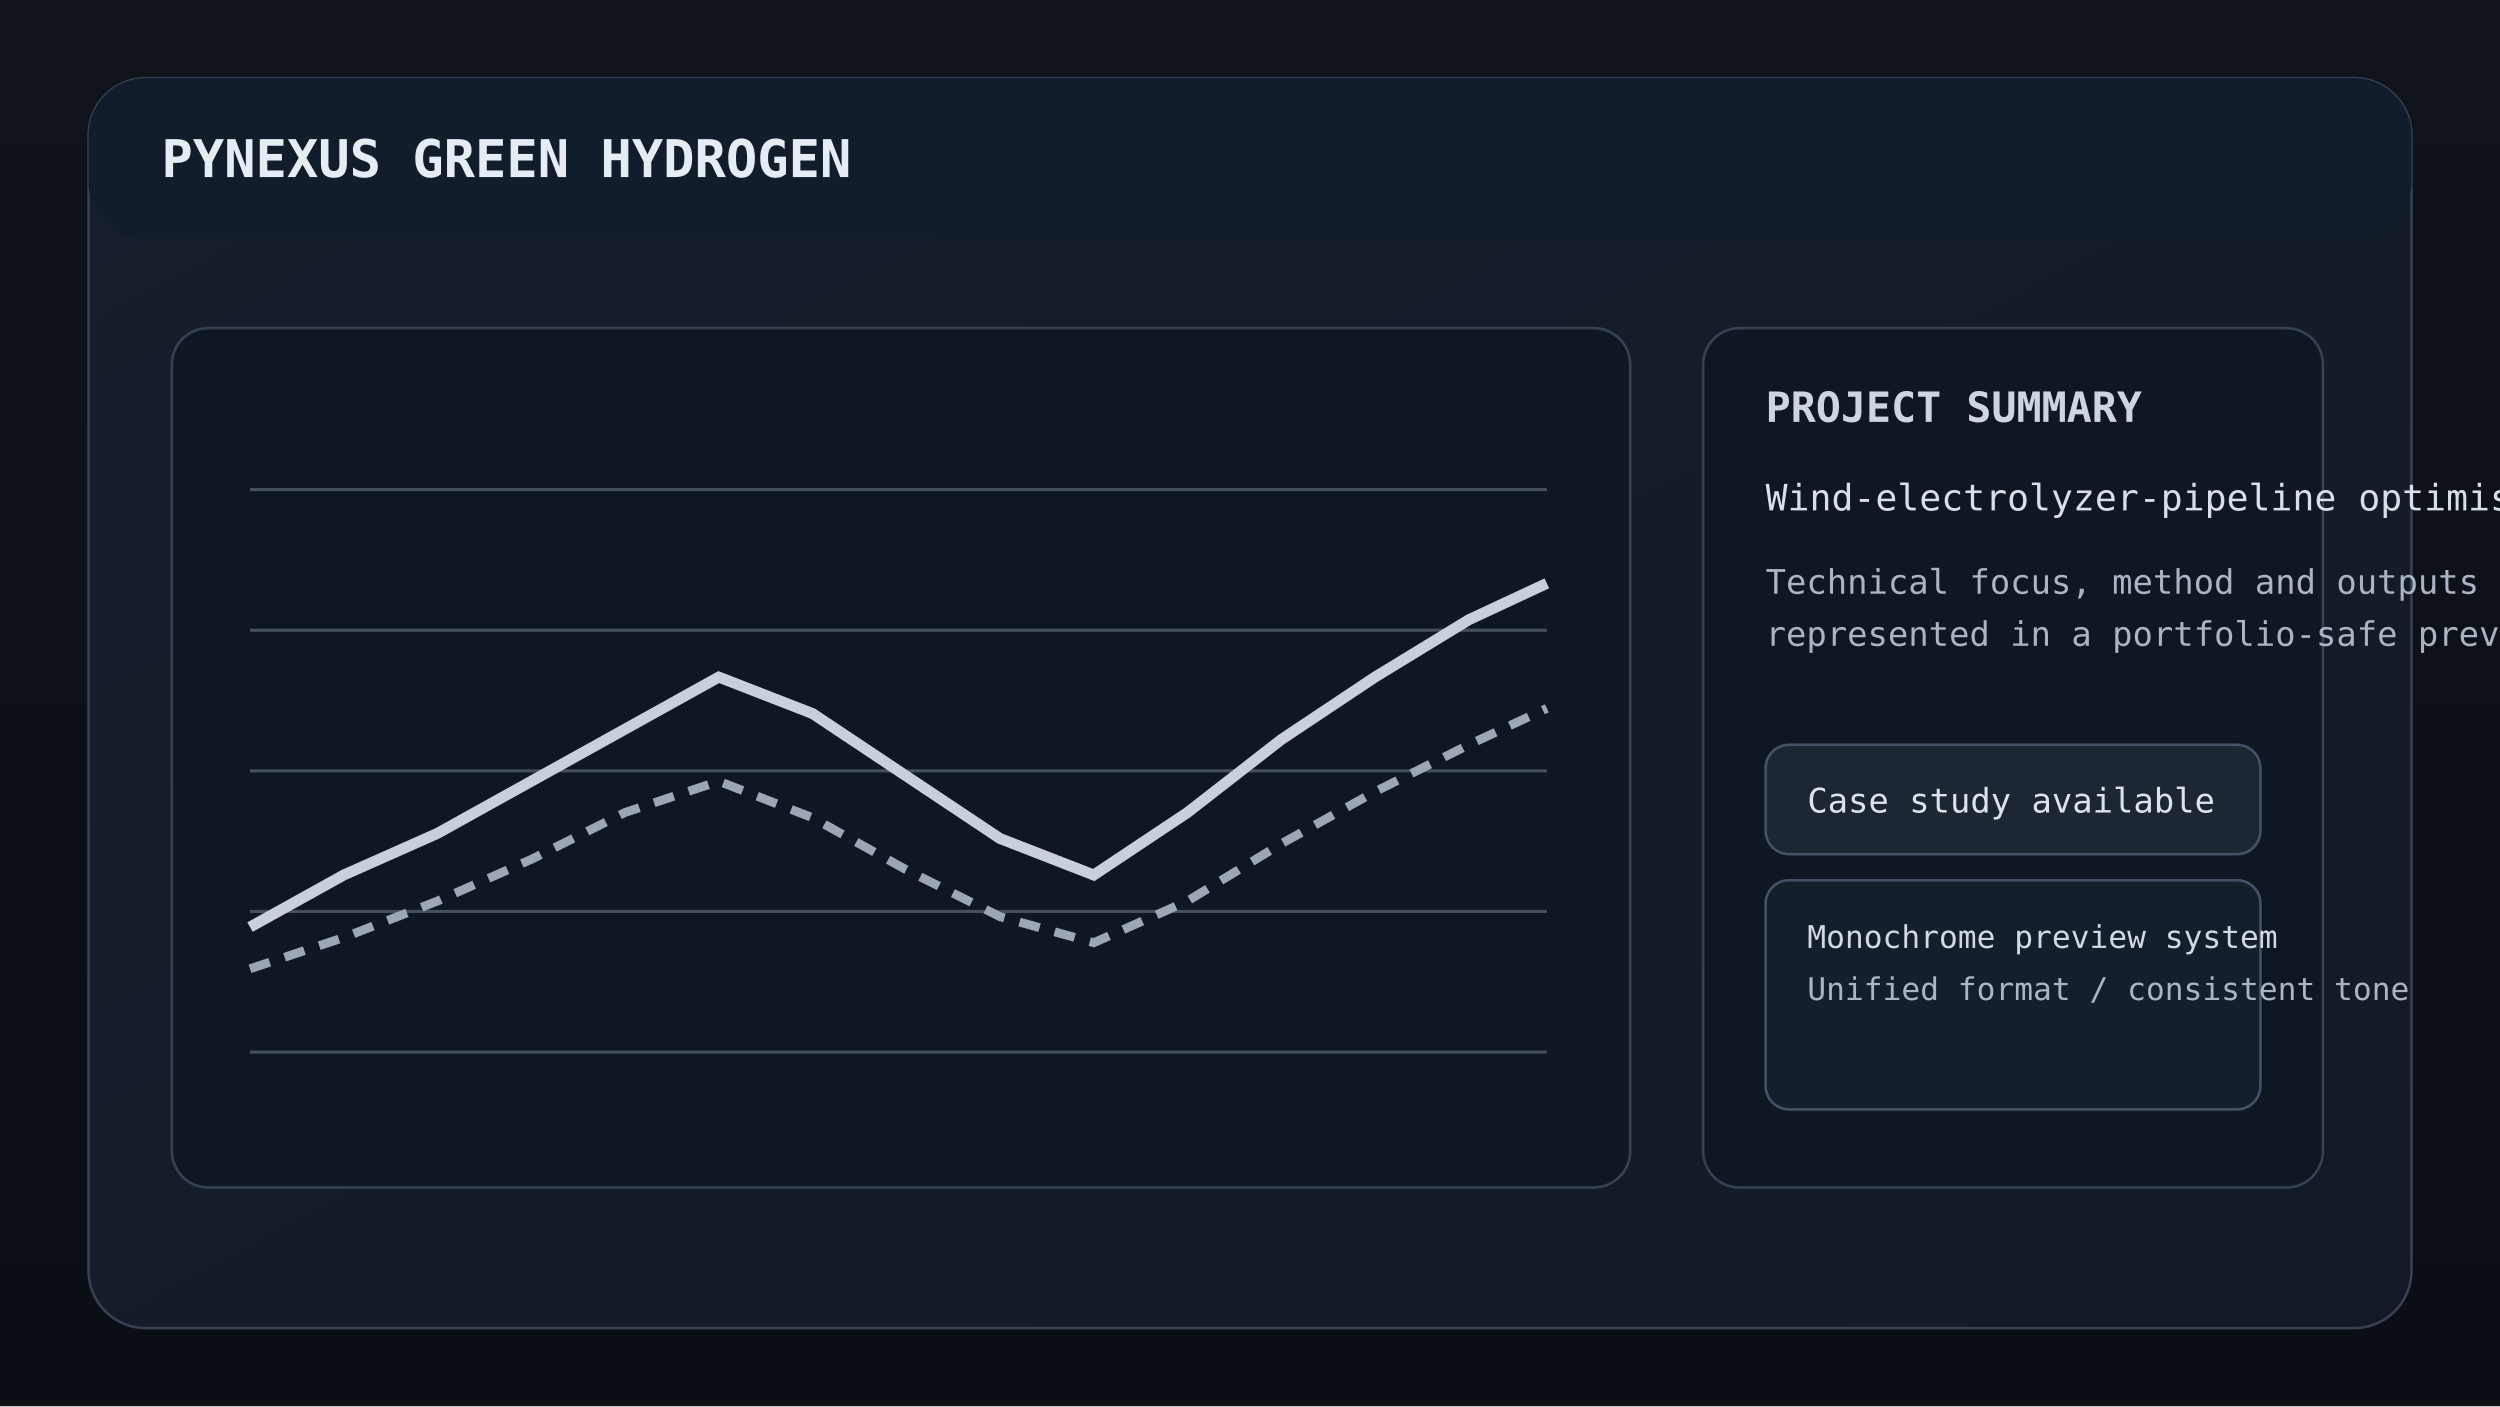
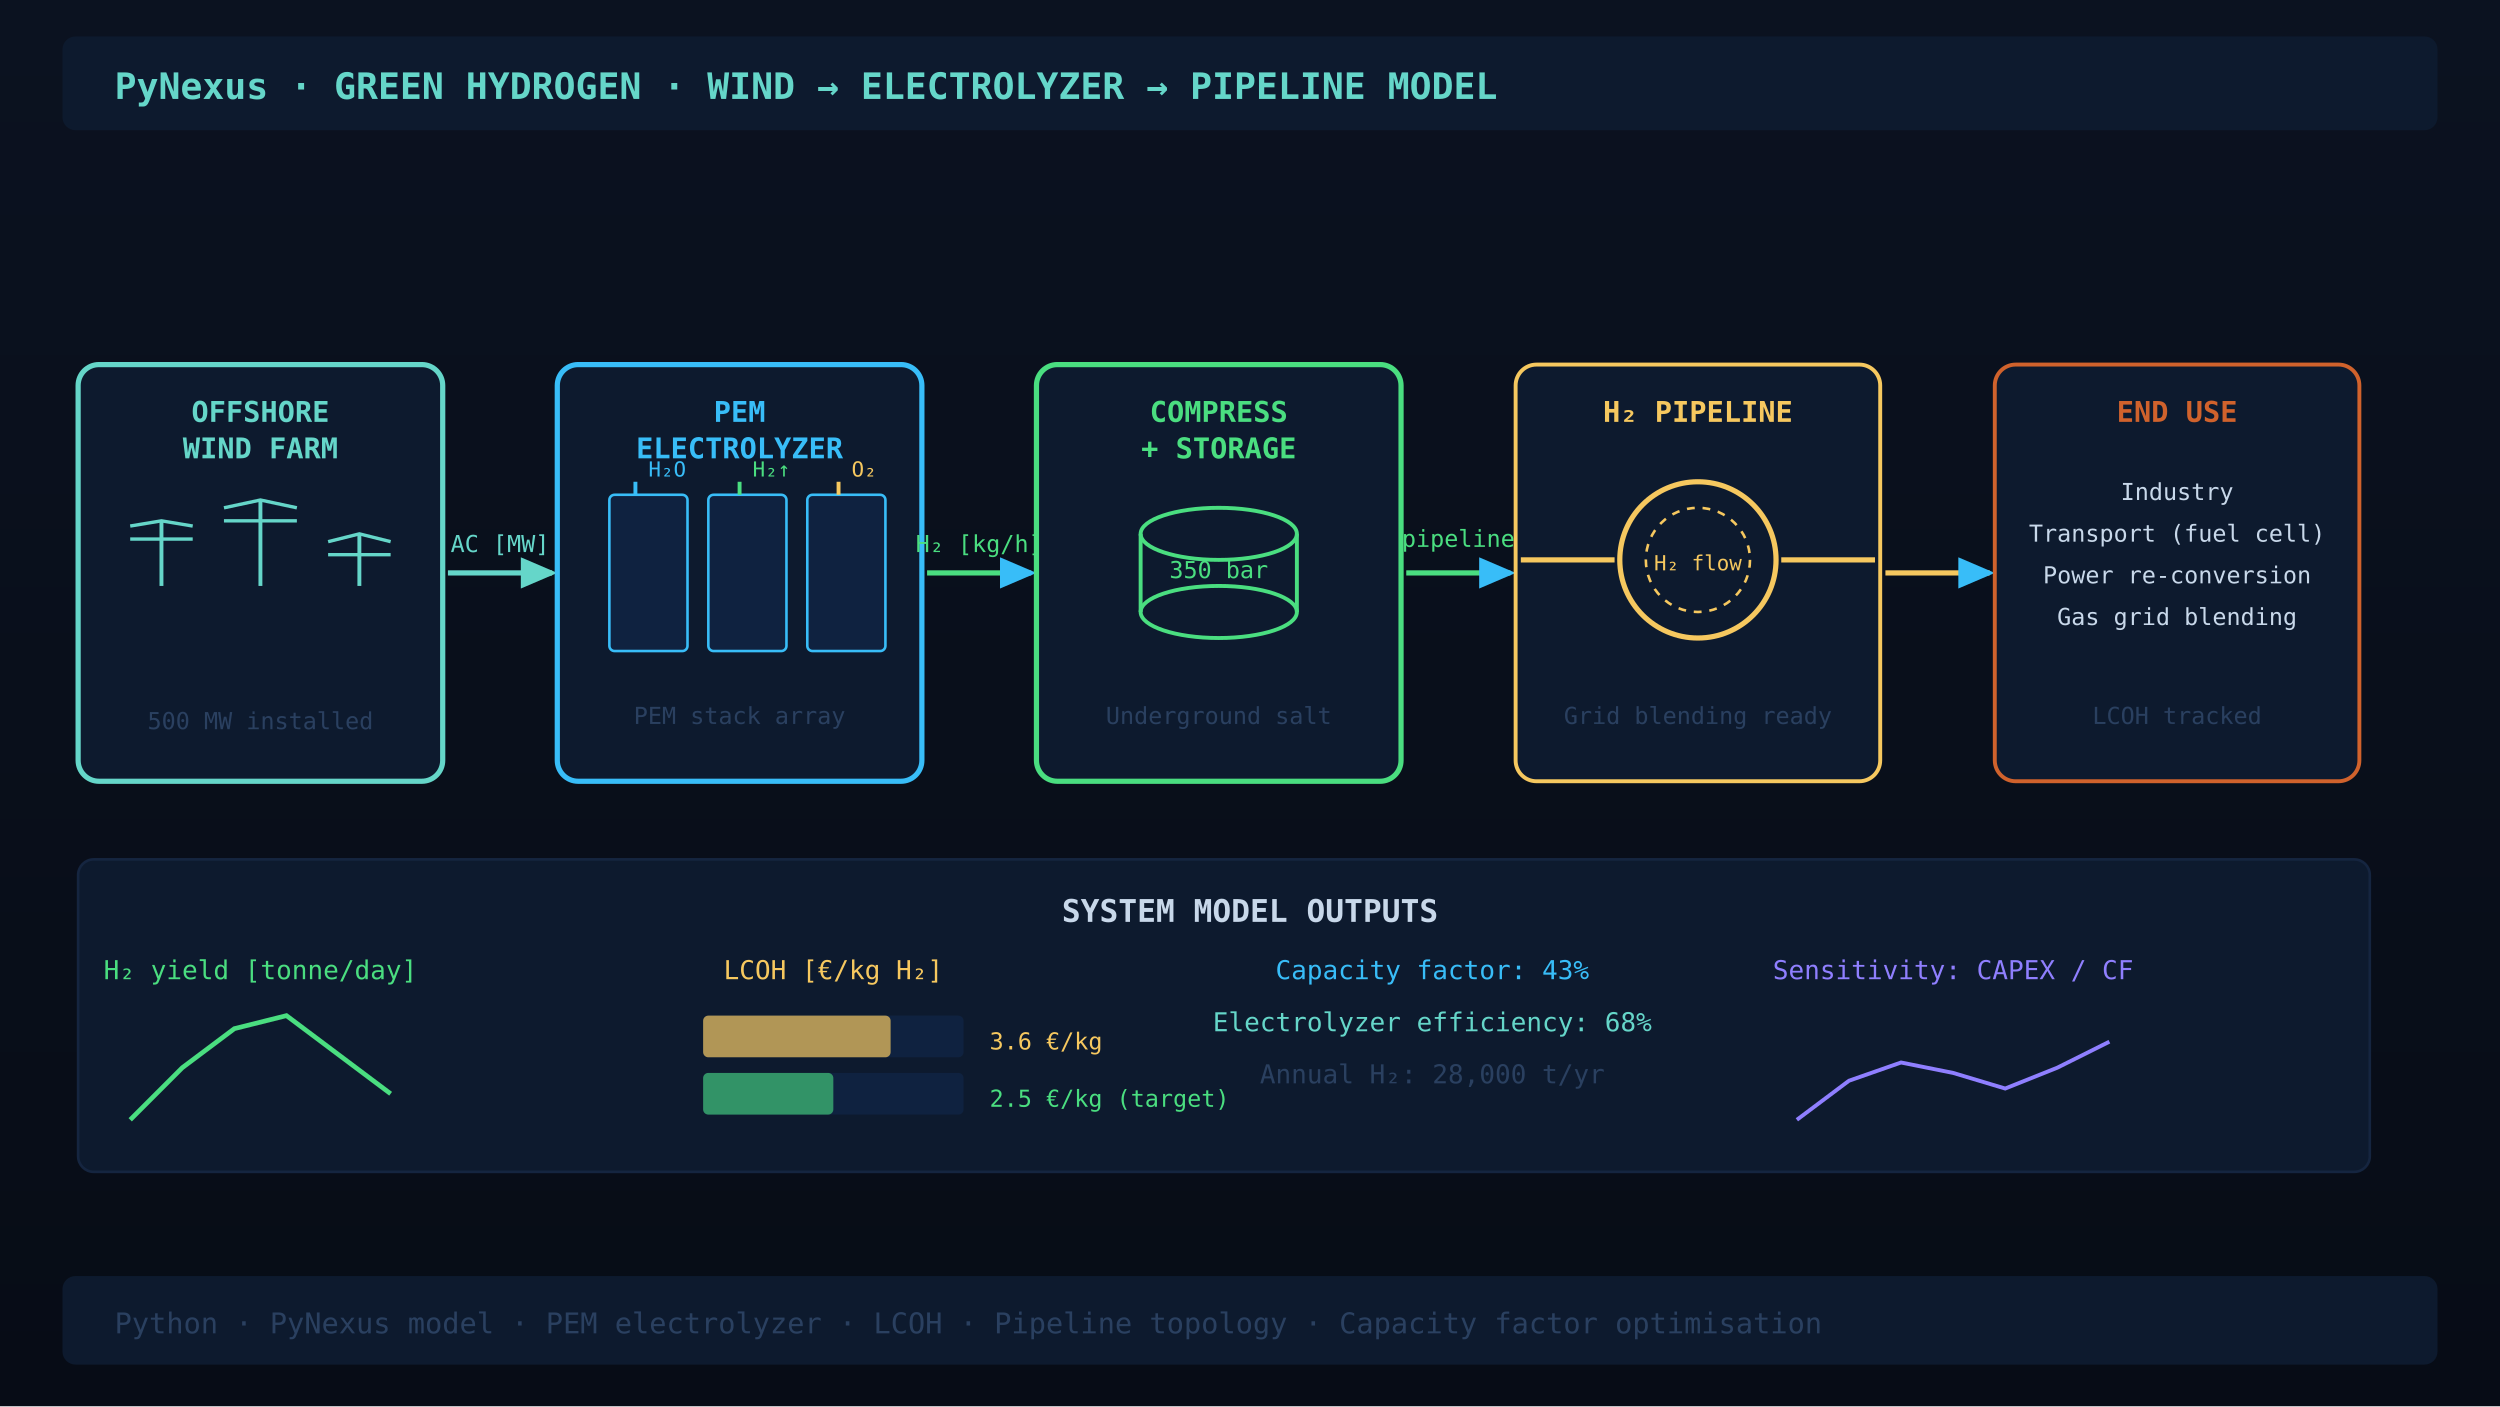
- <svg xmlns="http://www.w3.org/2000/svg" viewBox="0 0 960 540" role="img" aria-label="Wind-electrolyzer-pipeline optimisation">
+ <svg xmlns="http://www.w3.org/2000/svg" viewBox="0 0 960 540" role="img" aria-label="Green hydrogen wind-to-electrolyzer pipeline model">
  <defs>
    <linearGradient id="bg" x1="0" y1="0" x2="0" y2="1">
-       <stop offset="0" stop-color="#0f141b" />
-       <stop offset="1" stop-color="#0a0f15" />
+       <stop offset="0" stop-color="#0b1220" />
+       <stop offset="1" stop-color="#070c16" />
    </linearGradient>
-     <linearGradient id="panel" x1="0" y1="0" x2="1" y2="1">
-       <stop offset="0" stop-color="#161f2b" />
-       <stop offset="1" stop-color="#121a25" />
-     </linearGradient>
+     <marker id="arr" markerWidth="7" markerHeight="6" refX="6" refY="3" orient="auto">
+       <path d="M0,0 L0,6 L7,3 z" fill="#65d6c9" />
+     </marker>
+     <marker id="arb" markerWidth="7" markerHeight="6" refX="6" refY="3" orient="auto">
+       <path d="M0,0 L0,6 L7,3 z" fill="#38bdf8" />
+     </marker>
  </defs>
  <rect width="960" height="540" fill="url(#bg)" />
-   <rect x="34" y="30" width="892" height="480" rx="22" fill="url(#panel)" stroke="#354152" />
-   <rect x="34" y="30" width="892" height="62" rx="22" fill="#121d2b" />
-   <text x="62" y="68" fill="#e6ecf3" font-family="ui-monospace, SFMono-Regular, Menlo, monospace" font-size="20" font-weight="700">PYNEXUS GREEN HYDROGEN</text>
-   <rect x="66" y="126" width="560" height="330" rx="14" fill="#0f1722" stroke="#354152" />
-   <g stroke="#5d6876" stroke-width="1.2" opacity="0.7">
-     <line x1="96" y1="404" x2="594" y2="404" />
-     <line x1="96" y1="350" x2="594" y2="350" />
-     <line x1="96" y1="296" x2="594" y2="296" />
-     <line x1="96" y1="242" x2="594" y2="242" />
-     <line x1="96" y1="188" x2="594" y2="188" />
-   </g>
-   <polyline points="96,356 132,336 168,320 204,300 240,280 276,260 312,274 348,298 384,322 420,336 456,312 492,284 528,260 564,238 594,224" fill="none" stroke="#c8d0db" stroke-width="4.2" />
-   <polyline points="96,372 132,360 168,346 204,330 240,312 276,300 312,314 348,334 384,352 420,362 456,346 492,324 528,304 564,286 594,272" fill="none" stroke="#9ca6b5" stroke-width="3.4" stroke-dasharray="8 6" />
-   <rect x="654" y="126" width="238" height="330" rx="14" fill="#0f1722" stroke="#354152" />
-   <text x="678" y="162" fill="#cdd5df" font-family="ui-monospace,monospace" font-size="16" font-weight="700">PROJECT SUMMARY</text>
-   <text x="678" y="196" fill="#d7dfe8" font-family="ui-monospace,monospace" font-size="14">Wind-electrolyzer-pipeline optimisation</text>
-   <text x="678" y="228" fill="#aab4c2" font-family="ui-monospace,monospace" font-size="13">Technical focus, method and outputs</text>
-   <text x="678" y="248" fill="#aab4c2" font-family="ui-monospace,monospace" font-size="13">represented in a portfolio-safe preview</text>
-   <rect x="678" y="286" width="190" height="42" rx="9" fill="#1d2734" stroke="#445267" />
-   <text x="694" y="312" fill="#dce3ec" font-family="ui-monospace,monospace" font-size="13">Case study available</text>
-   <rect x="678" y="338" width="190" height="88" rx="9" fill="#151f2b" stroke="#445267" />
-   <text x="694" y="364" fill="#d0d9e4" font-family="ui-monospace,monospace" font-size="12">Monochrome preview system</text>
-   <text x="694" y="384" fill="#aab4c2" font-family="ui-monospace,monospace" font-size="12">Unified format / consistent tone</text>
+   <rect x="24" y="14" width="912" height="36" rx="5" fill="#0d1a2e" />
+   <text x="44" y="38" font-family="monospace" font-size="14" fill="#65d6c9" font-weight="bold">PyNexus · GREEN HYDROGEN · WIND → ELECTROLYZER → PIPELINE MODEL</text>
+   <rect x="30" y="140" width="140" height="160" rx="8" fill="#0d1a2e" stroke="#65d6c9" stroke-width="2" />
+   <text x="100" y="162" font-family="monospace" font-size="11" fill="#65d6c9" text-anchor="middle" font-weight="bold">OFFSHORE</text>
+   <text x="100" y="176" font-family="monospace" font-size="11" fill="#65d6c9" text-anchor="middle" font-weight="bold">WIND FARM</text>
+   <line x1="62" y1="200" x2="62" y2="225" stroke="#65d6c9" stroke-width="1.5" />
+   <line x1="50" y1="207" x2="74" y2="207" stroke="#65d6c9" stroke-width="1.3" />
+   <polyline points="50,202 62,200 74,202" fill="none" stroke="#65d6c9" stroke-width="1.3" />
+   <line x1="100" y1="192" x2="100" y2="225" stroke="#65d6c9" stroke-width="1.5" />
+   <line x1="86" y1="200" x2="114" y2="200" stroke="#65d6c9" stroke-width="1.3" />
+   <polyline points="86,195 100,192 114,195" fill="none" stroke="#65d6c9" stroke-width="1.3" />
+   <line x1="138" y1="205" x2="138" y2="225" stroke="#65d6c9" stroke-width="1.5" />
+   <line x1="126" y1="213" x2="150" y2="213" stroke="#65d6c9" stroke-width="1.3" />
+   <polyline points="126,208 138,205 150,208" fill="none" stroke="#65d6c9" stroke-width="1.3" />
+   <text x="100" y="280" font-family="monospace" font-size="9" fill="#2a4060" text-anchor="middle">500 MW installed</text>
+   <line x1="172" y1="220" x2="212" y2="220" stroke="#65d6c9" stroke-width="2" marker-end="url(#arr)" />
+   <text x="192" y="212" font-family="monospace" font-size="9" fill="#65d6c9" text-anchor="middle">AC [MW]</text>
+   <rect x="214" y="140" width="140" height="160" rx="8" fill="#0d1a2e" stroke="#38bdf8" stroke-width="2" />
+   <text x="284" y="162" font-family="monospace" font-size="11" fill="#38bdf8" text-anchor="middle" font-weight="bold">PEM</text>
+   <text x="284" y="176" font-family="monospace" font-size="11" fill="#38bdf8" text-anchor="middle" font-weight="bold">ELECTROLYZER</text>
+   <rect x="234" y="190" width="30" height="60" rx="2" fill="#0f2240" stroke="#38bdf8" stroke-width="1" />
+   <rect x="272" y="190" width="30" height="60" rx="2" fill="#0f2240" stroke="#38bdf8" stroke-width="1" />
+   <rect x="310" y="190" width="30" height="60" rx="2" fill="#0f2240" stroke="#38bdf8" stroke-width="1" />
+   <line x1="244" y1="185" x2="244" y2="190" stroke="#38bdf8" stroke-width="1.5" />
+   <text x="249" y="183" font-family="monospace" font-size="8" fill="#38bdf8">H₂O</text>
+   <line x1="284" y1="185" x2="284" y2="190" stroke="#4ade80" stroke-width="1.5" />
+   <text x="289" y="183" font-family="monospace" font-size="8" fill="#4ade80">H₂↑</text>
+   <line x1="322" y1="185" x2="322" y2="190" stroke="#f6c85f" stroke-width="1.5" />
+   <text x="327" y="183" font-family="monospace" font-size="8" fill="#f6c85f">O₂</text>
+   <text x="284" y="278" font-family="monospace" font-size="9" fill="#2a4060" text-anchor="middle">PEM stack array</text>
+   <line x1="356" y1="220" x2="396" y2="220" stroke="#4ade80" stroke-width="2" marker-end="url(#arb)" />
+   <text x="376" y="212" font-family="monospace" font-size="9" fill="#4ade80" text-anchor="middle">H₂ [kg/h]</text>
+   <rect x="398" y="140" width="140" height="160" rx="8" fill="#0d1a2e" stroke="#4ade80" stroke-width="2" />
+   <text x="468" y="162" font-family="monospace" font-size="11" fill="#4ade80" text-anchor="middle" font-weight="bold">COMPRESS</text>
+   <text x="468" y="176" font-family="monospace" font-size="11" fill="#4ade80" text-anchor="middle" font-weight="bold">+ STORAGE</text>
+   <ellipse cx="468" cy="205" rx="30" ry="10" fill="none" stroke="#4ade80" stroke-width="1.5" />
+   <line x1="438" y1="205" x2="438" y2="235" stroke="#4ade80" stroke-width="1.5" />
+   <line x1="498" y1="205" x2="498" y2="235" stroke="#4ade80" stroke-width="1.5" />
+   <ellipse cx="468" cy="235" rx="30" ry="10" fill="none" stroke="#4ade80" stroke-width="1.5" />
+   <text x="468" y="222" font-family="monospace" font-size="9" fill="#4ade80" text-anchor="middle">350 bar</text>
+   <text x="468" y="278" font-family="monospace" font-size="9" fill="#2a4060" text-anchor="middle">Underground salt</text>
+   <line x1="540" y1="220" x2="580" y2="220" stroke="#4ade80" stroke-width="2" marker-end="url(#arb)" />
+   <text x="560" y="210" font-family="monospace" font-size="9" fill="#4ade80" text-anchor="middle">pipeline</text>
+   <rect x="582" y="140" width="140" height="160" rx="8" fill="#0d1a2e" stroke="#f6c85f" stroke-width="1.5" />
+   <text x="652" y="162" font-family="monospace" font-size="11" fill="#f6c85f" text-anchor="middle" font-weight="bold">H₂ PIPELINE</text>
+   <circle cx="652" cy="215" r="30" fill="none" stroke="#f6c85f" stroke-width="2" />
+   <circle cx="652" cy="215" r="20" fill="none" stroke="#f6c85f" stroke-width="1" stroke-dasharray="3,3" />
+   <line x1="620" y1="215" x2="584" y2="215" stroke="#f6c85f" stroke-width="2" />
+   <line x1="684" y1="215" x2="720" y2="215" stroke="#f6c85f" stroke-width="2" />
+   <text x="652" y="219" font-family="monospace" font-size="8" fill="#f6c85f" text-anchor="middle">H₂ flow</text>
+   <text x="652" y="278" font-family="monospace" font-size="9" fill="#2a4060" text-anchor="middle">Grid blending ready</text>
+   <line x1="724" y1="220" x2="764" y2="220" stroke="#f6c85f" stroke-width="2" marker-end="url(#arb)" />
+   <rect x="766" y="140" width="140" height="160" rx="8" fill="#0d1a2e" stroke="#d0622c" stroke-width="1.5" />
+   <text x="836" y="162" font-family="monospace" font-size="11" fill="#d0622c" text-anchor="middle" font-weight="bold">END USE</text>
+   <text x="836" y="192" font-family="monospace" font-size="9" fill="#c8d8ea" text-anchor="middle">Industry</text>
+   <text x="836" y="208" font-family="monospace" font-size="9" fill="#c8d8ea" text-anchor="middle">Transport (fuel cell)</text>
+   <text x="836" y="224" font-family="monospace" font-size="9" fill="#c8d8ea" text-anchor="middle">Power re-conversion</text>
+   <text x="836" y="240" font-family="monospace" font-size="9" fill="#c8d8ea" text-anchor="middle">Gas grid blending</text>
+   <text x="836" y="278" font-family="monospace" font-size="9" fill="#2a4060" text-anchor="middle">LCOH tracked</text>
+   <rect x="30" y="330" width="880" height="120" rx="6" fill="#0d1a2e" stroke="#152540" stroke-width="1" />
+   <text x="480" y="354" font-family="monospace" font-size="12" fill="#c8d8ea" text-anchor="middle" font-weight="bold">SYSTEM MODEL OUTPUTS</text>
+   <text x="100" y="376" font-family="monospace" font-size="10" fill="#4ade80" text-anchor="middle">H₂ yield [tonne/day]</text>
+   <polyline points="50,430 70,410 90,395 110,390 130,405 150,420" fill="none" stroke="#4ade80" stroke-width="1.8" />
+   <text x="320" y="376" font-family="monospace" font-size="10" fill="#f6c85f" text-anchor="middle">LCOH [€/kg H₂]</text>
+   <rect x="270" y="390" width="100" height="16" rx="2" fill="#0f2240" />
+   <rect x="270" y="390" width="72" height="16" rx="2" fill="#f6c85f" opacity="0.7" />
+   <text x="380" y="403" font-family="monospace" font-size="9" fill="#f6c85f">3.6 €/kg</text>
+   <rect x="270" y="412" width="100" height="16" rx="2" fill="#0f2240" />
+   <rect x="270" y="412" width="50" height="16" rx="2" fill="#4ade80" opacity="0.6" />
+   <text x="380" y="425" font-family="monospace" font-size="9" fill="#4ade80">2.5 €/kg (target)</text>
+   <text x="550" y="376" font-family="monospace" font-size="10" fill="#38bdf8" text-anchor="middle">Capacity factor: 43%</text>
+   <text x="550" y="396" font-family="monospace" font-size="10" fill="#65d6c9" text-anchor="middle">Electrolyzer efficiency: 68%</text>
+   <text x="550" y="416" font-family="monospace" font-size="10" fill="#2a4060" text-anchor="middle">Annual H₂: 28,000 t/yr</text>
+   <text x="750" y="376" font-family="monospace" font-size="10" fill="#8f7fff" text-anchor="middle">Sensitivity: CAPEX / CF</text>
+   <polyline points="690,430 710,415 730,408 750,412 770,418 790,410 810,400" fill="none" stroke="#8f7fff" stroke-width="1.5" />
+   <rect x="24" y="490" width="912" height="34" rx="5" fill="#0d1a2e" />
+   <text x="44" y="512" font-family="monospace" font-size="11" fill="#2a4060">Python · PyNexus model · PEM electrolyzer · LCOH · Pipeline topology · Capacity factor optimisation</text>
</svg>
